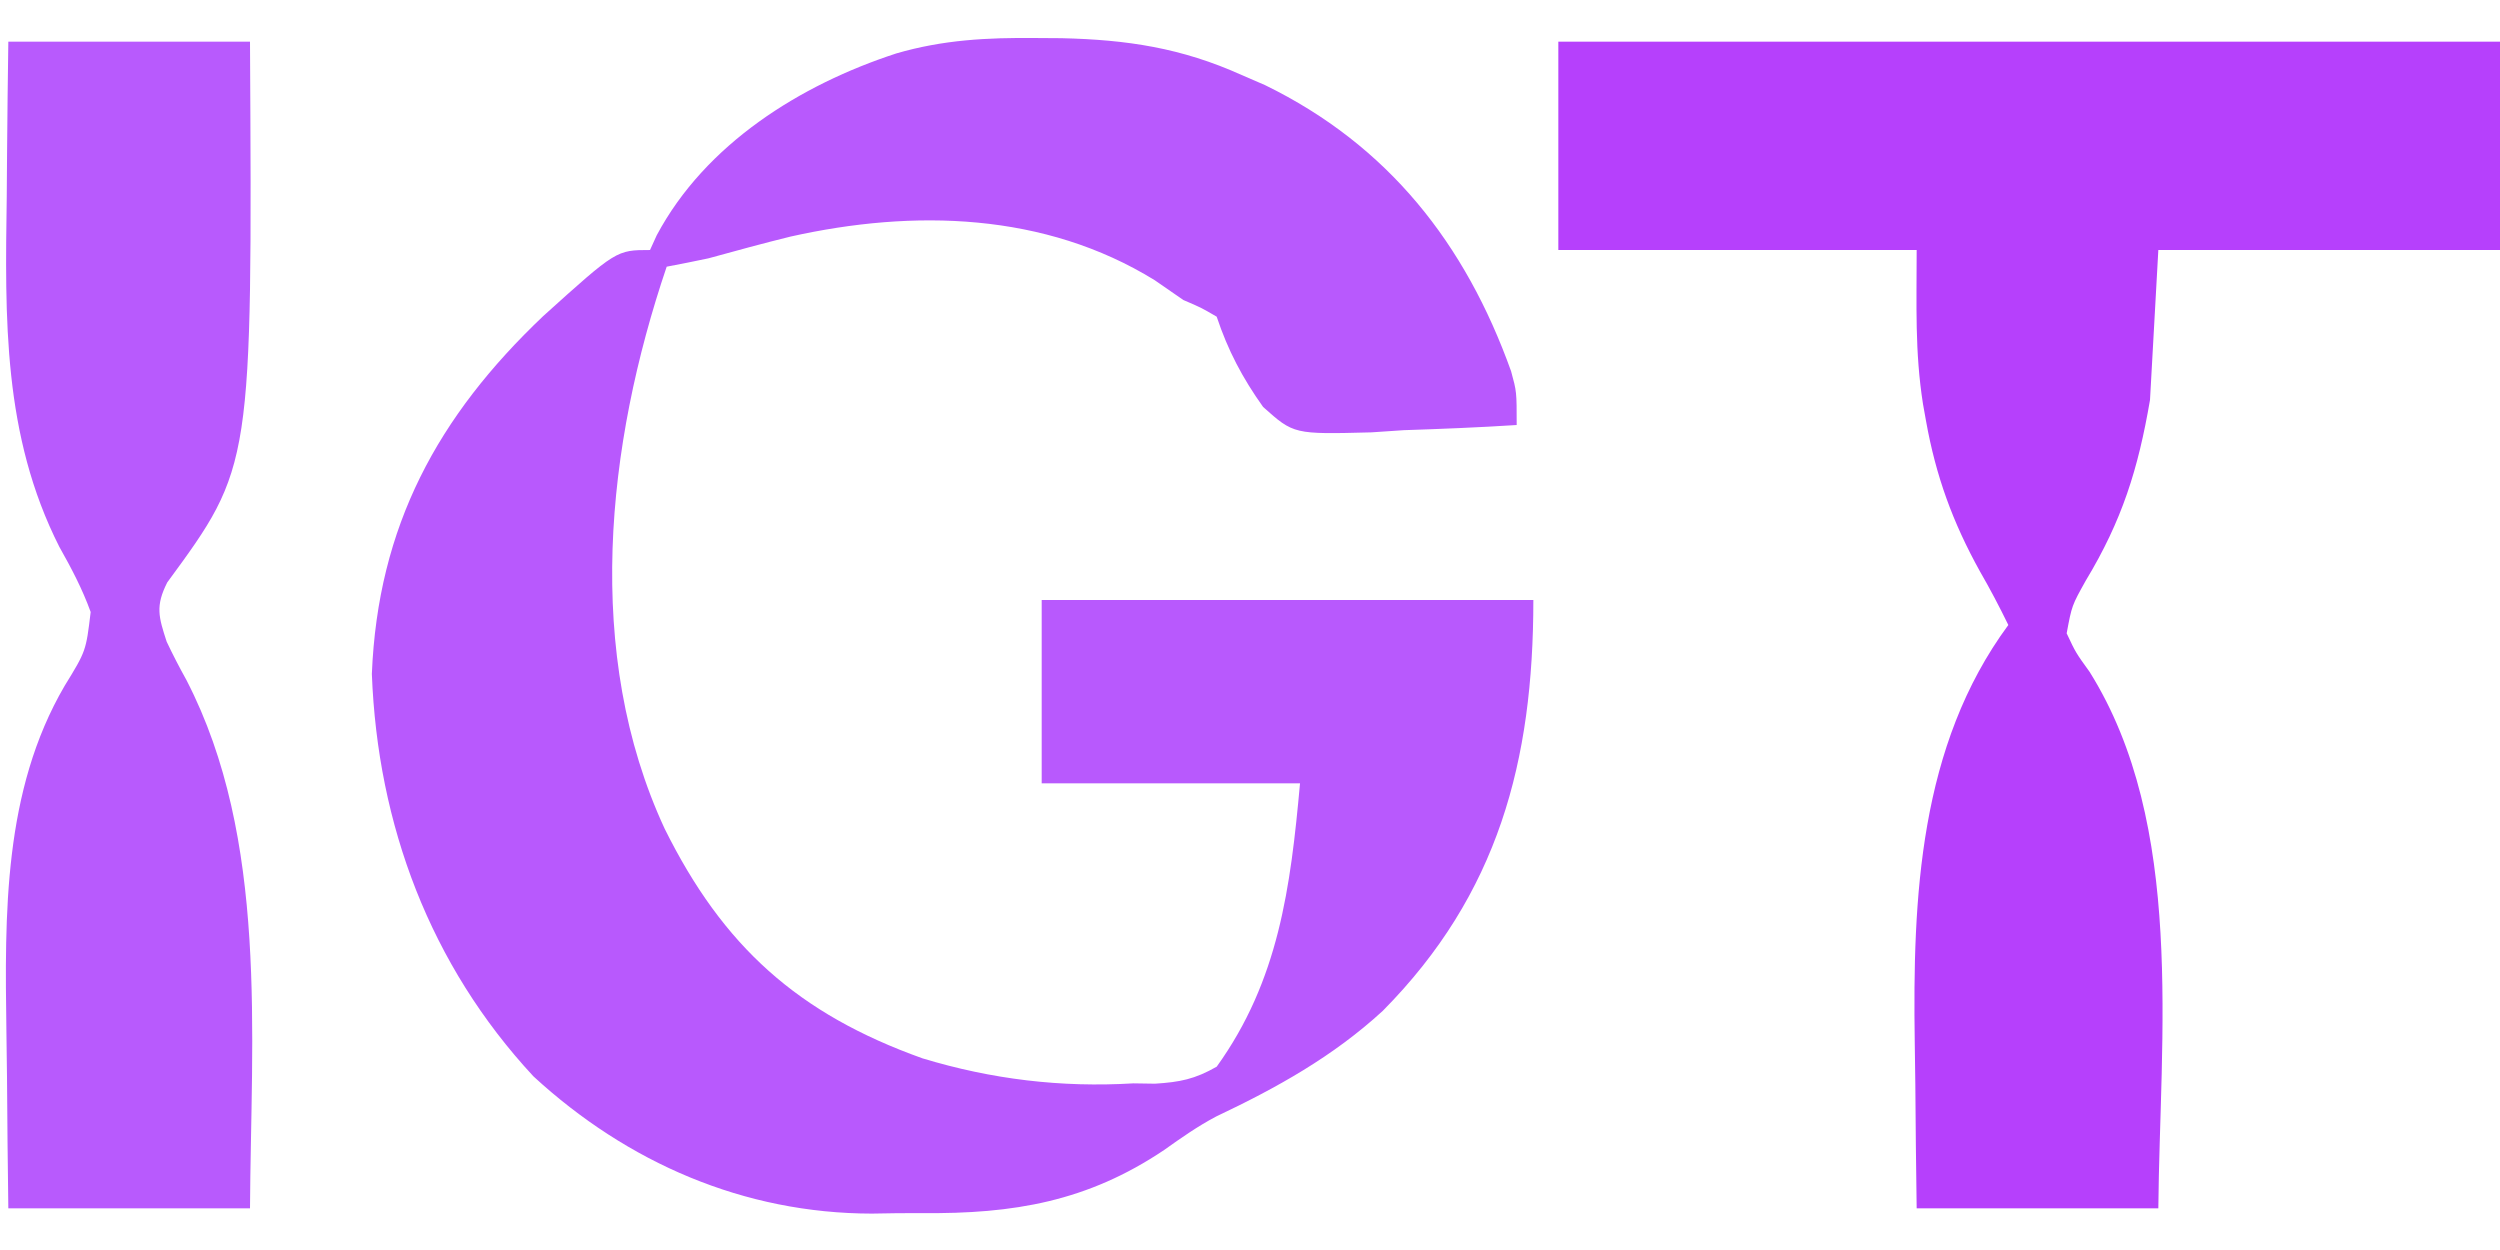
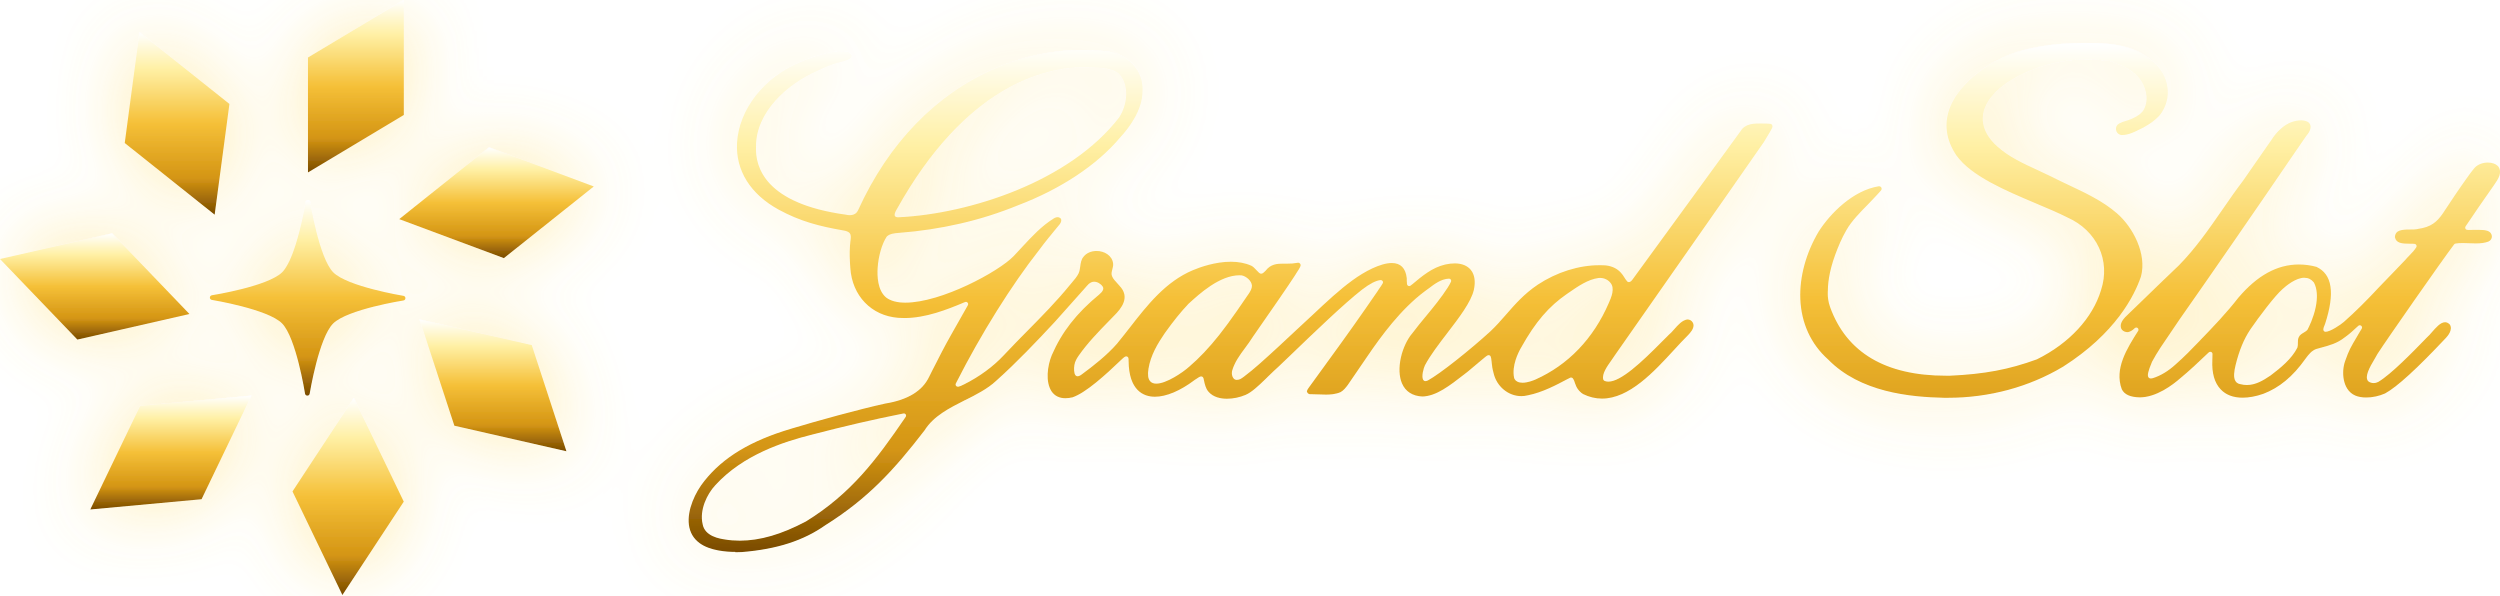
- <svg xmlns="http://www.w3.org/2000/svg" viewBox="0 0 300 150" width="100%" height="100%">
-   <path d="M0 0 C9.57 0 19.14 0 29 0 C29.28 50.98 29.28 50.98 19.07 64.89 C17.64 67.72 18.03 69.02 19 72 C19.74 73.57 20.54 75.11 21.38 76.62 C31.23 95.7 29.12 119.21 29 140 C19.43 140 9.86 140 0 140 C-0.07 134.74 -0.13 129.48 -0.16 124.22 C-0.18 122.43 -0.2 120.65 -0.23 118.87 C-0.43 104.7 -0.61 89.92 6.75 77.31 C9.32 73.13 9.32 73.13 9.88 68.44 C8.87 65.65 7.58 63.21 6.12 60.62 C-0.66 47.23 -0.4 33.22 -0.19 18.56 C-0.17 16.75 -0.16 14.94 -0.15 13.13 C-0.12 8.75 -0.06 4.38 0 0 Z" fill="#B85AFD" transform="translate(1,5)" />
-   <path d="M0 0 C1.01 0.01 2.02 0.02 3.06 0.02 C10.92 0.2 17.46 1.18 24.69 4.44 C26.07 5.04 26.07 5.04 27.49 5.65 C42.28 12.87 51.54 24.69 57.02 39.99 C57.69 42.44 57.69 42.44 57.69 46.44 C53.17 46.73 48.65 46.91 44.12 47.06 C42.85 47.15 41.57 47.23 40.26 47.32 C30.94 47.56 30.94 47.56 27.26 44.27 C24.78 40.79 23.04 37.49 21.69 33.44 C19.82 32.35 19.82 32.35 17.69 31.44 C16.54 30.65 15.39 29.86 14.25 29.06 C1.05 20.92 -14.66 20.52 -29.46 23.83 C-32.76 24.64 -36.03 25.54 -39.31 26.44 C-40.98 26.79 -42.64 27.13 -44.31 27.44 C-51.55 48.8 -54.31 73.86 -44.55 94.89 C-37.56 108.98 -28.58 117.09 -13.61 122.44 C-5.29 124.96 3.02 125.96 11.69 125.44 C12.54 125.45 13.4 125.46 14.29 125.48 C17.29 125.29 19.06 124.94 21.69 123.44 C29.14 113.09 30.55 101.95 31.69 89.44 C21.46 89.44 11.23 89.44 0.69 89.44 C0.69 82.18 0.69 74.92 0.69 67.44 C20.16 67.44 39.63 67.44 59.69 67.44 C59.69 86.77 55.48 102.73 41.62 116.74 C35.67 122.21 28.91 125.97 21.64 129.41 C19.41 130.59 17.43 131.98 15.38 133.44 C6.17 139.62 -2.68 141.12 -13.67 141.01 C-15.68 141 -17.68 141.03 -19.69 141.07 C-35.02 141.05 -49.01 134.99 -60.3 124.6 C-72.7 111.24 -79 94.43 -79.69 76.31 C-78.97 58.57 -71.78 45.38 -59.13 33.37 C-50.34 25.44 -50.34 25.44 -46.31 25.44 C-46.05 24.86 -45.78 24.28 -45.51 23.68 C-39.66 12.71 -28.27 5.6 -16.76 1.85 C-11.14 0.21 -5.83 -0.06 0 0 Z" fill="#B859FD" transform="translate(124.3125,4.5625)" />
-   <path d="M0 0 C37.29 0 74.58 0 113 0 C113 8.25 113 16.5 113 25 C99.47 25 85.94 25 72 25 C71.67 30.94 71.34 36.88 71 43 C69.58 51.29 67.64 57.48 63.3 64.66 C61.62 67.67 61.62 67.67 61 71 C62.09 73.32 62.09 73.32 63.75 75.62 C75.26 94 72.18 119.37 72 140 C62.43 140 52.86 140 43 140 C42.93 135.04 42.87 130.08 42.84 125.13 C42.82 123.45 42.8 121.77 42.77 120.09 C42.51 102.71 43.31 84.5 54 70 C52.93 67.81 51.82 65.69 50.6 63.58 C47.32 57.67 45.3 52.11 44.12 45.5 C44.01 44.84 43.89 44.17 43.76 43.49 C42.77 37.19 43 31.57 43 25 C28.81 25 14.62 25 0 25 C0 16.75 0 8.5 0 0 Z" fill="#B640FC" transform="translate(187,5)" />
+ <svg xmlns="http://www.w3.org/2000/svg" id="Layer_1" viewBox="0 0 526.67 125.35" width="100%" height="100%">
+   <defs>
+     <linearGradient id="brand-gold-grad" x1="0%" y1="0%" x2="0%" y2="100%">
+       <stop offset="0%" stop-color="#ffffff" />
+       <stop offset="20%" stop-color="#fff0a5" />
+       <stop offset="50%" stop-color="#f5c038" />
+       <stop offset="80%" stop-color="#d49514" />
+       <stop offset="100%" stop-color="#7a4b00" />
+     </linearGradient>
+     <filter id="logo-glow" x="-10%" y="-10%" width="120%" height="120%">
+       <feDropShadow dx="0" dy="4" stdDeviation="4" flood-color="#000000" flood-opacity="0.85" />
+       <feDropShadow dx="0" dy="0" stdDeviation="8" flood-color="#ffd54f" flood-opacity="0.45" />
+     </filter>
+   </defs>
+   <g filter="url(#logo-glow)">
+     <path fill="url(#brand-gold-grad)" d="M485.45,58.51c-1.8,0-3.85,1.7-4.64,2.43-1.62,1.43-4.92,5.81-6.74,8.46-1.36,2.04-2.35,4.43-3.11,7.53-.29,1.23-.52,2.59,0,3.38.22.34.55.54,1,.62h.01c.46.12.93.18,1.39.18,1.85,0,3.46-.98,4.95-1.99,0,0,.01-.01.02-.01,2.1-1.59,4.45-3.49,5.64-5.85.01-.03.02-.05.03-.08.09-.3.09-.64.09-.94,0-.39,0-.83.19-1.21.2-.45.6-.69.99-.93.29-.17.6-.35.82-.61.02-.03.04-.06.06-.09.27-.52,1.21-2.38,1.69-4.65.44-2.13.32-3.93-.36-5.21-.01-.03-.03-.05-.05-.07-.52-.64-1.16-.95-1.96-.95M472.46,83.78c-1.97,0-3.53-.59-4.63-1.75-1.3-1.36-1.89-3.44-1.76-6.16.02-.49.04-1,.03-1.32-.01-.17-.11-.33-.27-.4-.06-.03-.13-.04-.19-.04-.1,0-.2.03-.29.1-.04.03-.09.07-.15.13-1.77,1.72-4.33,4.08-5.81,5.28-1.74,1.53-5.15,4.09-8.61,4.09-1.98-.03-3.26-.6-3.79-1.72-1.6-4.31,1.08-8.54,3.45-12.28.13-.2.08-.46-.1-.61-.09-.07-.19-.1-.29-.1-.12,0-.23.04-.33.13-.49.48-.92.73-1.43.84h-.05c-.78,0-1.38-.45-1.46-1.1-.14-1.04.8-1.94,1.48-2.59l3.22-3.11c2.26-2.19,5.07-4.92,7.57-7.29,3.5-3.57,6.36-7.7,9.13-11.7,1.4-2.03,2.85-4.13,4.37-6.12l2.48-3.58c1.22-1.77,2.38-3.44,3.38-4.85,0,0,.01-.02.02-.02.99-1.6,3.13-4.27,6.41-4.27.67.03,1.54.2,1.83.88.27.63-.02,1.52-.78,2.37-.01.01-.03.03-.04.05l-2.93,4.26c-7.13,10.47-17.39,25.32-23.87,34.55-.61.94-1.26,1.89-1.9,2.81l-.1.15c-1.27,1.85-2.59,3.75-3.67,5.77,0,.01-.01.03-.02.04-.84,2.02-1.03,2.85-.74,3.28.1.15.27.23.49.23.12,0,.26-.02.44-.07,1.63-.51,3.23-1.48,4.77-2.88,1.84-1.61,3.48-3.3,4.86-4.75,3.15-3.25,5.95-6.19,8.35-9.29,4.01-4.72,8.19-7.02,12.77-7.02,1.21,0,2.45.16,3.68.49,3.35,1.54,3.96,5.47,1.84,12.02-.25.53-.37.94-.37,1.21,0,.24.19.44.43.46.01,0,.03,0,.05,0,.96,0,3.17-1.48,3.86-2.09,2.32-2.05,4.77-4.47,7.47-7.38.76-.81,1.58-1.65,2.49-2.58,1.19-1.23,2.04-2.11,2.92-3.04,0,0,.01-.02.02-.02.25-.31.56-.63.88-.95.54-.56,1.1-1.14,1.47-1.76.08-.13.08-.3.02-.44s-.2-.24-.35-.26c-.12-.02-.26-.03-.41-.03h-.58s-.15-.01-.15-.01c-1.52,0-2.8-.1-3.04-1.38.08-1.48,1.37-1.6,3.19-1.61.62,0,1.26,0,1.7-.13,2.74-.39,3.93-1.44,5.18-3.22l1.5-2.26c.78-1.18,1.59-2.39,2.4-3.55l.84-1.19c.69-.98,1.22-1.75,2-2.67.62-.67,1.69-1.09,2.78-1.09.92,0,1.7.3,2.2.85.85,1.24.04,2.57-.93,3.93-1.8,2.55-4.6,6.6-5.98,8.68-.08.12-.1.28-.05.42.05.14.17.25.31.29.1.03.22.04.39.04l.88-.02h.66s.81,0,.81,0c.54,0,1.11.03,1.64.21.64.22.89.72.91,1.13.02.5-.26.92-.76,1.13-.71.26-1.53.38-2.64.38-.47,0-.93-.02-1.39-.04h-.06c-.46-.02-.88-.04-1.3-.04-.6,0-1.09.04-1.52.11-.12.02-.22.08-.29.18-2.45,3.22-14.2,20.05-16.12,23.03-.01.02-.02.03-.03.05-.12.25-.33.61-.56.99l-.02.03c-1.13,1.88-2.16,3.79-1.38,4.7.02.03.05.05.08.07.3.22.67.34,1.07.34.34,0,.69-.09,1-.25,2.68-1.59,7.3-6.34,10.06-9.18.06-.06.25-.26.3-.3.25-.21.51-.51.81-.86l.08-.09c.87-1,1.85-2.14,2.81-2.14.35,0,.7.17,1,.49.69,1.08-.43,2.4-.8,2.79-6.12,6.51-10.32,10.35-12.85,11.73-1.25.55-2.65.85-3.96.85-.85,0-1.61-.13-2.27-.39-1.56-.66-2.18-2.11-2.42-3.2-.3-1.35-.2-2.91.28-4.18.76-2.17,1.13-2.81,2.53-5.17l.3-.52c.17-.29.37-.62.63-1.04.12-.2.08-.46-.1-.61-.09-.07-.19-.11-.3-.11-.11,0-.23.04-.32.12l-.09.08c-.93.87-1.82,1.68-2.78,2.36,0,0-.01.01-.02.01-1.54,1.23-3.2,1.68-4.96,2.15l-1,.28s-.03,0-.04.01c-.96.36-1.58,1.14-2.29,2.11-2.59,3.66-5.48,6.06-8.85,7.33-1.55.54-3.02.81-4.36.81M409.55,83.8c-7.23-.16-17.63-1.16-24.39-8.04l-.02-.02c-3.63-3.23-5.66-7.64-5.87-12.75-.18-4.67,1.2-9.73,3.88-14.23,2.46-3.85,7.26-8.66,12.64-9.52.03,0,.06,0,.08,0,.19,0,.36.1.46.27.11.19.09.43-.05.6-.31.37-.66.75-1,1.1l-1.7,1.79c-1.85,1.88-3.46,3.52-4.56,5.4-1.07,1.83-1.79,3.62-2.41,5.29-1.37,3.76-1.55,6.28-1.56,8.06-.02.95.13,1.88.49,2.93,3.46,9.6,11.68,14.47,24.41,14.47h.81c7.29-.33,12.43-1.29,18.32-3.44.02,0,.03-.01.05-.02,6.81-3.37,11.72-8.69,13.49-14.57,2.06-6.24-.86-12.55-7.1-15.32-1.83-.93-4.05-1.87-6.41-2.86l-.11-.05c-6.45-2.72-13.76-5.8-16.87-10.18-2.24-3.37-2.66-6.83-1.25-10.3,1.93-4.71,8.35-10.41,16.9-12.2,3.44-.76,7.17-1.14,11.41-1.14h1.16c4.2.03,8.6.43,12.33,3.22,0,0,.01,0,.02.01,3.97,2.68,5.16,7.54,2.76,11.31-.66,1.16-2.41,2.45-3.86,3.23l-.81.4c-1.24.62-2.4,1.21-3.83,1.21-.69-.07-1.08-.56-1.17-1.03-.12-.59.14-1.14.69-1.42.38-.22.82-.36,1.24-.5h.02c1.53-.43,3.38-1.32,3.94-2.51,1.1-2.24.31-4.7-.8-6.24-1.44-1.94-3.52-2.88-5.16-3.48-.87-.44-1.51-.49-2.25-.54-.42-.03-.84-.07-1.29-.15-.01,0-.03,0-.04,0-.73-.08-1.5-.12-2.3-.12-8.84,0-16.88,3.86-19.95,7.5-1.53,1.68-2.29,3.56-2.18,5.4.12,1.97,1.21,3.9,3.15,5.58,2.39,2.12,5.33,3.48,8.18,4.79.96.44,1.93.89,2.86,1.35,1.16.6,2.38,1.17,3.56,1.73l.12.06c3.64,1.71,7.41,3.48,10.37,6.05,3.42,2.94,6.36,8.61,5.08,13.33h0c-1.38,4.07-5.35,11.95-16.36,18.97-7.17,4.3-15.58,6.58-24.31,6.58h-.82ZM228.61,14.13c-8.59,0-25.17,3.89-39.7,29.97-.31.52-.46.93-.44,1.2.01.18.13.34.3.41.11.04.26.07.43.07,15.21-.72,36.26-7.61,46.58-21.07,0-.01.02-.02.02-.03,1.68-2.63,2.21-6.74-.12-9.18-.02-.02-.04-.03-.06-.05-1.44-1.09-3.55-1.17-5.42-1.25l-1.28-.06h-.32M336.83,58.56s-.03,0-.04,0c-2.24.29-4.31,1.72-6.32,3.11l-.38.26c-3.82,2.64-6.6,5.87-9.57,11.17-.65,1.1-2.1,3.95-1.54,6.53,0,.03.02.06.03.09.27.6.88.91,1.74.91,1.05,0,2.21-.46,2.67-.65,6.93-3.08,12.28-8.66,15.5-16.14.49-1.1,1.41-3.16.29-4.33h0c-.48-.59-1.29-.96-2.11-.96h0s-.27.01-.27.01M261.14,57.99c-4.2,0-8.47,3.91-10.76,6.01,0,0-.02.01-.02.02-1.57,1.65-3.1,3.54-4.97,6.15-1.52,2.22-2.98,4.66-3.44,7.49-.21,1.26-.1,2.12.34,2.64.29.35.72.52,1.31.52,2.1,0,5.54-2.32,6.92-3.56,2.12-1.81,4.19-4,6.33-6.69,1.17-1.48,2.38-3.13,3.8-5.17l.11-.16c.82-1.18,1.58-2.29,2.39-3.48.31-.49.61-1.02.59-1.58-.04-1-1.19-1.99-2.17-2.17-.02,0-.05,0-.07,0,0,0-.34-.01-.35-.01M190.41,87.11s-.04,0-.07,0c-.07,0-.14.02-.23.04-5.96,1.18-12.22,2.63-19.13,4.43-5.91,1.49-14.44,4.22-20.28,10.63-1.77,1.88-3.37,5.25-2.68,8.2h0c.45,2.6,3.64,3.08,4.7,3.24,1,.17,2.06.25,3.14.25,4.24,0,8.78-1.32,13.89-4.03,0,0,.02-.01.03-.01,9.54-5.89,14.85-13.02,20.81-21.73.08-.11.16-.23.22-.33.09-.15.09-.35,0-.5-.09-.13-.23-.21-.39-.21M154.93,116.27c-1.87,0-5.35-.24-7.54-1.85-1.29-.94-2.05-2.24-2.26-3.87-.4-3.13,1.36-6.9,3.28-9.25,3.94-4.97,9.75-8.46,18.28-10.99,5.48-1.66,14.29-4.08,19.83-5.3h.01c4.69-.76,7.79-2.64,9.19-5.59l.76-1.51c1.3-2.56,2.52-4.97,3.86-7.32l3.47-6.13c.04-.07.07-.13.1-.19.09-.18.06-.39-.08-.53-.09-.1-.21-.15-.34-.15-.06,0-.13.01-.19.04-3.85,1.63-8.31,3.37-12.77,3.37-.44,0-.89-.02-1.34-.05-5.62-.44-9.66-4.64-10.05-10.46-.14-1.75-.17-3.19-.08-4.69.01-.28.05-.59.09-.91.11-.79.16-1.37-.12-1.73-.32-.43-.92-.54-1.45-.63-4.99-.87-8.99-1.9-13.51-4.35-5.99-3.27-9.11-8.27-8.8-14.08.38-7.04,5.73-13.88,13.31-17.02,1.02-.46,5.74-2.29,8.69-2.29,1.04,0,1.74.24,2.07.71.14.19.13.46-.03.64-.24.29-1.02.64-1.86.83-2.02.49-3.55,1.13-5.22,1.95-6.48,2.79-13.02,8.81-12.96,15.95h0c-.21,4.36,1.96,12.03,18.9,14.35.33.08.59.11.84.11,1.1,0,1.57-.59,1.78-1.08,6.41-14.1,16.41-24.44,28.93-29.87,5.84-2.52,12.19-3.85,18.36-3.85,1.52,0,3.04.08,4.5.24,4.91.36,8.39,4,8.12,8.46-.05,3.86-2.59,7.42-4.72,9.73-4.87,5.81-12.53,10.88-21.58,14.31-7.73,3.17-16.16,5.11-25.06,5.79-.83.07-1.86.15-2.49.74-.03.03-.05.05-.07.08-.99,1.51-1.73,4.08-1.89,6.55-.11,1.7-.03,4.77,1.81,6.26.95.71,2.29,1.07,4.02,1.07,7.58,0,19.65-6.52,22.8-9.78.59-.61,1.17-1.24,1.73-1.85l.1-.11c2-2.16,4.06-4.4,6.63-5.99.29-.19.59-.28.87-.28.18,0,.57.17.66.35.15.28.06.68-.23,1.1l-.74.9c-1.22,1.48-2.47,2.99-3.59,4.52-5.8,7.35-12.32,17.78-17.44,27.88-.06.11-.12.22-.16.32-.07.16-.04.34.07.48.09.11.22.17.36.17.03,0,.06,0,.1,0,.39-.08.8-.28,1.26-.51,3.22-1.62,6.09-3.73,8.3-6.09,1.66-1.78,3.47-3.61,4.93-5.09l.06-.06c3.03-3.07,6.16-6.24,8.92-9.63l.52-.62c.51-.59,1.03-1.21,1.36-1.89.21-.44.27-.93.34-1.45.1-.71.2-1.44.67-2.01.61-.8,1.62-1.25,2.77-1.25,1.59,0,3.3.92,3.49,2.67.04.42-.07.84-.18,1.25l-.1.42c-.23.89.3,1.55,1.07,2.37.24.26.4.43.53.6.01.01.02.03.03.04,2.29,2.37.43,4.73-1.16,6.3l-1.16,1.19c-2.19,2.25-4.45,4.58-6.28,7.2-.4.58-.79,1.21-.91,1.98-.12.74-.12,1.76.24,2.18.12.14.26.2.43.2.24,0,.54-.13.88-.39,2.47-1.82,5.28-4.02,7.41-6.45.9-1.09,1.78-2.22,2.68-3.37,3.71-4.77,7.55-9.7,13.3-12.13,1.59-.67,4.76-1.79,8.02-1.79,1.62,0,3.07.28,4.31.84.39.18.76.58,1.06.91.45.49.68.71.91.76.03,0,.07.01.11.01h0c.28,0,.52-.21.93-.63.01-.01.02-.02.03-.03,1.05-1.35,2.34-1.46,3.69-1.46,0,0,.95,0,.95,0,.35,0,.66-.01.95-.03.1,0,.43-.05.98-.13.18-.03.23-.03.26-.04.15,0,.31.08.41.21.11.14.14.33.08.5-.14.39-.52.98-.84,1.45l-.08.13c-.12.18-.22.33-.28.45-1.5,2.32-4.89,7.21-8.84,12.88,0,0-.01.01-.01.02-.51.82-1.1,1.62-1.62,2.32-1.1,1.48-2.23,3-2.75,4.87,0,0,0,.02,0,.03-.11.52,0,1.09.28,1.46.17.23.39.35.66.37.01,0,.04,0,.04,0,.61,0,.96-.26,1.53-.68,1.31-.99,2.12-1.69,3.05-2.5l.31-.27c2.69-2.38,5.42-4.94,8.06-7.41l2.94-2.73c3.22-3.02,5.76-5.4,8.59-7.45,2.37-1.73,5.77-3.58,8.19-3.58,1.87,0,2.93,1.08,3.16,3.21v.54c.01.3.03.54.05.71.02.16.12.29.26.36.06.03.13.04.2.04.08,0,.17-.03.25-.07.12-.08.26-.18.42-.32,2.06-1.73,4.19-3.53,6.95-4.16.71-.16,1.37-.23,1.96-.23,1.51,0,2.69.48,3.42,1.39.79.99,1.01,2.44.62,4.2-.6,2.57-3.13,5.87-5.58,9.06l-.02.03c-1.76,2.29-3.57,4.66-4.7,6.78-.28.59-.8,2.39-.36,3.09.11.16.26.25.45.25.14,0,.3-.04.48-.12.01,0,.02,0,.03-.01,2.58-1.39,9.07-6.59,13.14-10.31,1.2-1.12,2.23-2.29,3.31-3.53l.06-.07c1.86-2.13,3.78-4.34,6.66-6.28,4.01-2.64,8.64-4.1,13.03-4.1.46,0,.92.01,1.36.05h.01c1.27.16,2.31.66,3.07,1.49.28.27.53.66.75,1.01.23.37.46.71.63.88.09.08.2.13.32.13.03,0,.06,0,.09,0,.36-.07.58-.38.69-.53,5.88-8.06,18.54-25.42,22.78-31.29,0-.01.01-.02.02-.03.94-1.57,2.9-1.57,4.06-1.57l1.46.02c.65.01.82.06.96.15.14.1.22.27.22.44,0,.2-.1.44-.59,1.27-.47.8-.83,1.4-1.25,2.07-3.25,4.69-11.36,16.28-17.89,25.6-6.82,9.74-11.01,15.73-13.58,19.42,0,0-.01.01-.01.02-.15.25-.36.55-.61.89-.87,1.22-2.07,2.89-1.72,4.06.04.13.13.24.26.29.24.11.51.16.81.16,2.63,0,6.97-4.04,11.27-8.41.7-.7,1.14-1.15,1.45-1.44.38-.31.74-.71,1.08-1.1l.07-.08c.82-.93,1.67-1.89,2.73-2.07.42,0,.75.13,1,.4.23.25.36.58.34.9-.02.72-.59,1.41-1.14,1.99-.94.92-1.97,2.04-2.97,3.13-4.21,4.58-9.43,10.25-15.17,10.25-1.36,0-2.7-.32-3.99-.96-.85-.55-1.41-1.32-1.72-2.35-.15-.54-.34-.83-.43-.95-.09-.12-.23-.18-.37-.18-.07,0-.14.01-.21.05l-.6.3c-2.2,1.17-5.19,2.77-8.26,3.39,0,0-.02,0-.03,0-.44.12-.91.18-1.39.18-2.74,0-5.2-2.04-5.84-4.85-.25-.9-.36-1.66-.44-2.6-.04-.41-.09-.7-.17-.89-.07-.18-.25-.29-.43-.29-.06,0-.11.01-.17.03-.18.07-.35.2-.5.32l-.92.76c-.99.84-1.87,1.59-2.8,2.35l-.63.49c-3.22,2.5-5.99,4.67-8.92,4.76h-.01c-2.06-.09-3.56-1.04-4.3-2.75-.62-1.44-.7-3.39-.23-5.49.44-1.93,1.32-3.81,2.36-5.03,0,0,.01-.01.02-.02.89-1.19,1.88-2.4,2.84-3.56l.03-.03c1.58-1.91,3.2-3.89,4.58-6.02.18-.29.54-.87.72-1.28.06-.15.05-.32-.04-.45-.09-.13-.23-.2-.38-.2,0,0-.01,0-.02,0-1.65.08-2.99,1.1-4.18,2l-.93.68c-5.01,3.75-9.12,9.34-12.14,13.79l-4.01,5.86c-.41.57-.92,1.21-1.55,1.57-1.07.47-2.22.53-3.1.53-.49,0-1-.02-1.44-.04-.47-.02-.95-.04-1.42-.04h-.52c-.16-.02-.37-.12-.45-.23l-.04-.06c-.09-.14-.16-.26-.14-.36.06-.23.22-.52.45-.81,0,0,.01-.01.02-.02l3.75-5.17c3.81-5.21,7.32-10.15,10.71-15.11.01-.02.02-.04.03-.06.05-.09.14-.23.34-.51.15-.21.49-.68.68-1.04.08-.15.07-.34-.03-.48-.09-.13-.23-.2-.38-.2-.02,0-.03,0-.05,0-.98.1-2.25.76-3.87,1.99-3.78,2.94-9.96,8.89-14.93,13.67l-2.71,2.59c-.69.61-1.36,1.26-2.02,1.9h0c-.28.28-.34.32-.66.65-1.55,1.51-3.01,2.88-4.28,3.4-1.19.51-2.6.8-3.88.8-1.21,0-2.87-.26-3.91-1.49-.57-.65-.77-1.56-.94-2.37l-.09-.4s-.01-.05-.02-.07c-.03-.07-.06-.14-.1-.19-.09-.12-.23-.18-.37-.18-.01,0-.02,0-.03,0-.26.02-.54.19-.99.51l-.36.23s-.02.01-.02.02c-3,2.27-5.97,3.52-8.36,3.52s-5.49-1.31-5.54-7.55c0-.21,0-.41-.03-.56-.02-.14-.11-.27-.24-.34-.07-.04-.15-.06-.22-.06-.06,0-.13.01-.19.04-.28.13-.56.38-.81.63-3.33,3.2-7.52,7.01-10.32,7.96-.54.13-1.05.19-1.51.19-1.26,0-2.27-.5-2.9-1.44-1.32-1.98-.9-5.34.04-7.63,2.12-4.89,5.2-8.83,9.98-12.77.59-.51,1.13-1.11.73-1.7-.43-.61-1.13-1-1.8-1-.23,0-.45.05-.66.15-.45.25-.69.51-1.03.92l-.52.59c-.94,1.06-4.17,4.7-6.11,6.85-3.69,3.97-8.04,8.55-12.28,12.33-1.81,1.71-4.23,2.93-6.58,4.11h-.03c-3.25,1.65-6.61,3.33-8.49,6.34-6.46,8.4-11.95,14.37-20.88,19.98,0,0-.01,0-.02.01-4.63,3.27-10.22,5.07-17.58,5.67-.47.03-.95.04-1.4.04" />
+     <path fill="url(#brand-gold-grad)" d="M64.88,42.15c-.25,0-.45.18-.49.42-.02.13-1.94,11.8-4.94,14.78-3,2.98-14.68,4.83-14.81,4.85-.24.04-.42.24-.43.49,0,.25.18.45.42.49.13.02,11.8,1.94,14.78,4.94,2.98,3,4.83,14.68,4.85,14.81.03.24.24.42.49.42s.45-.18.49-.42c.02-.13,1.94-11.8,4.94-14.78,3-2.98,14.68-4.83,14.81-4.85.24-.03.42-.24.42-.49,0-.25-.18-.45-.42-.49-.13-.02-11.8-1.94-14.78-4.94-2.98-3-4.83-14.68-4.85-14.81-.03-.24-.24-.42-.49-.42h0Z" />
+     <polygon fill="url(#brand-gold-grad)" points="85.07 0 64.88 12.11 64.88 36.33 85.07 24.22 85.07 0" />
+     <polygon fill="url(#brand-gold-grad)" points="29.39 6.8 26.28 30.13 45.22 45.23 48.33 21.9 29.39 6.8" />
+     <polygon fill="url(#brand-gold-grad)" points="0 54.56 16.3 71.54 39.91 66.15 23.61 49.17 0 54.56" />
+     <polygon fill="url(#brand-gold-grad)" points="19.02 107.33 42.46 105.17 52.96 83.35 29.53 85.5 19.02 107.33" />
+     <polygon fill="url(#brand-gold-grad)" points="72.13 125.35 85.06 105.68 74.54 83.86 61.62 103.53 72.13 125.35" />
+     <polygon fill="url(#brand-gold-grad)" points="119.33 95.07 112.02 72.7 88.4 67.31 95.72 89.68 119.33 95.07" />
+     <polygon fill="url(#brand-gold-grad)" points="125.09 39.28 103.03 31.05 84.1 46.16 106.15 54.38 125.09 39.28" />
+   </g>
</svg>
